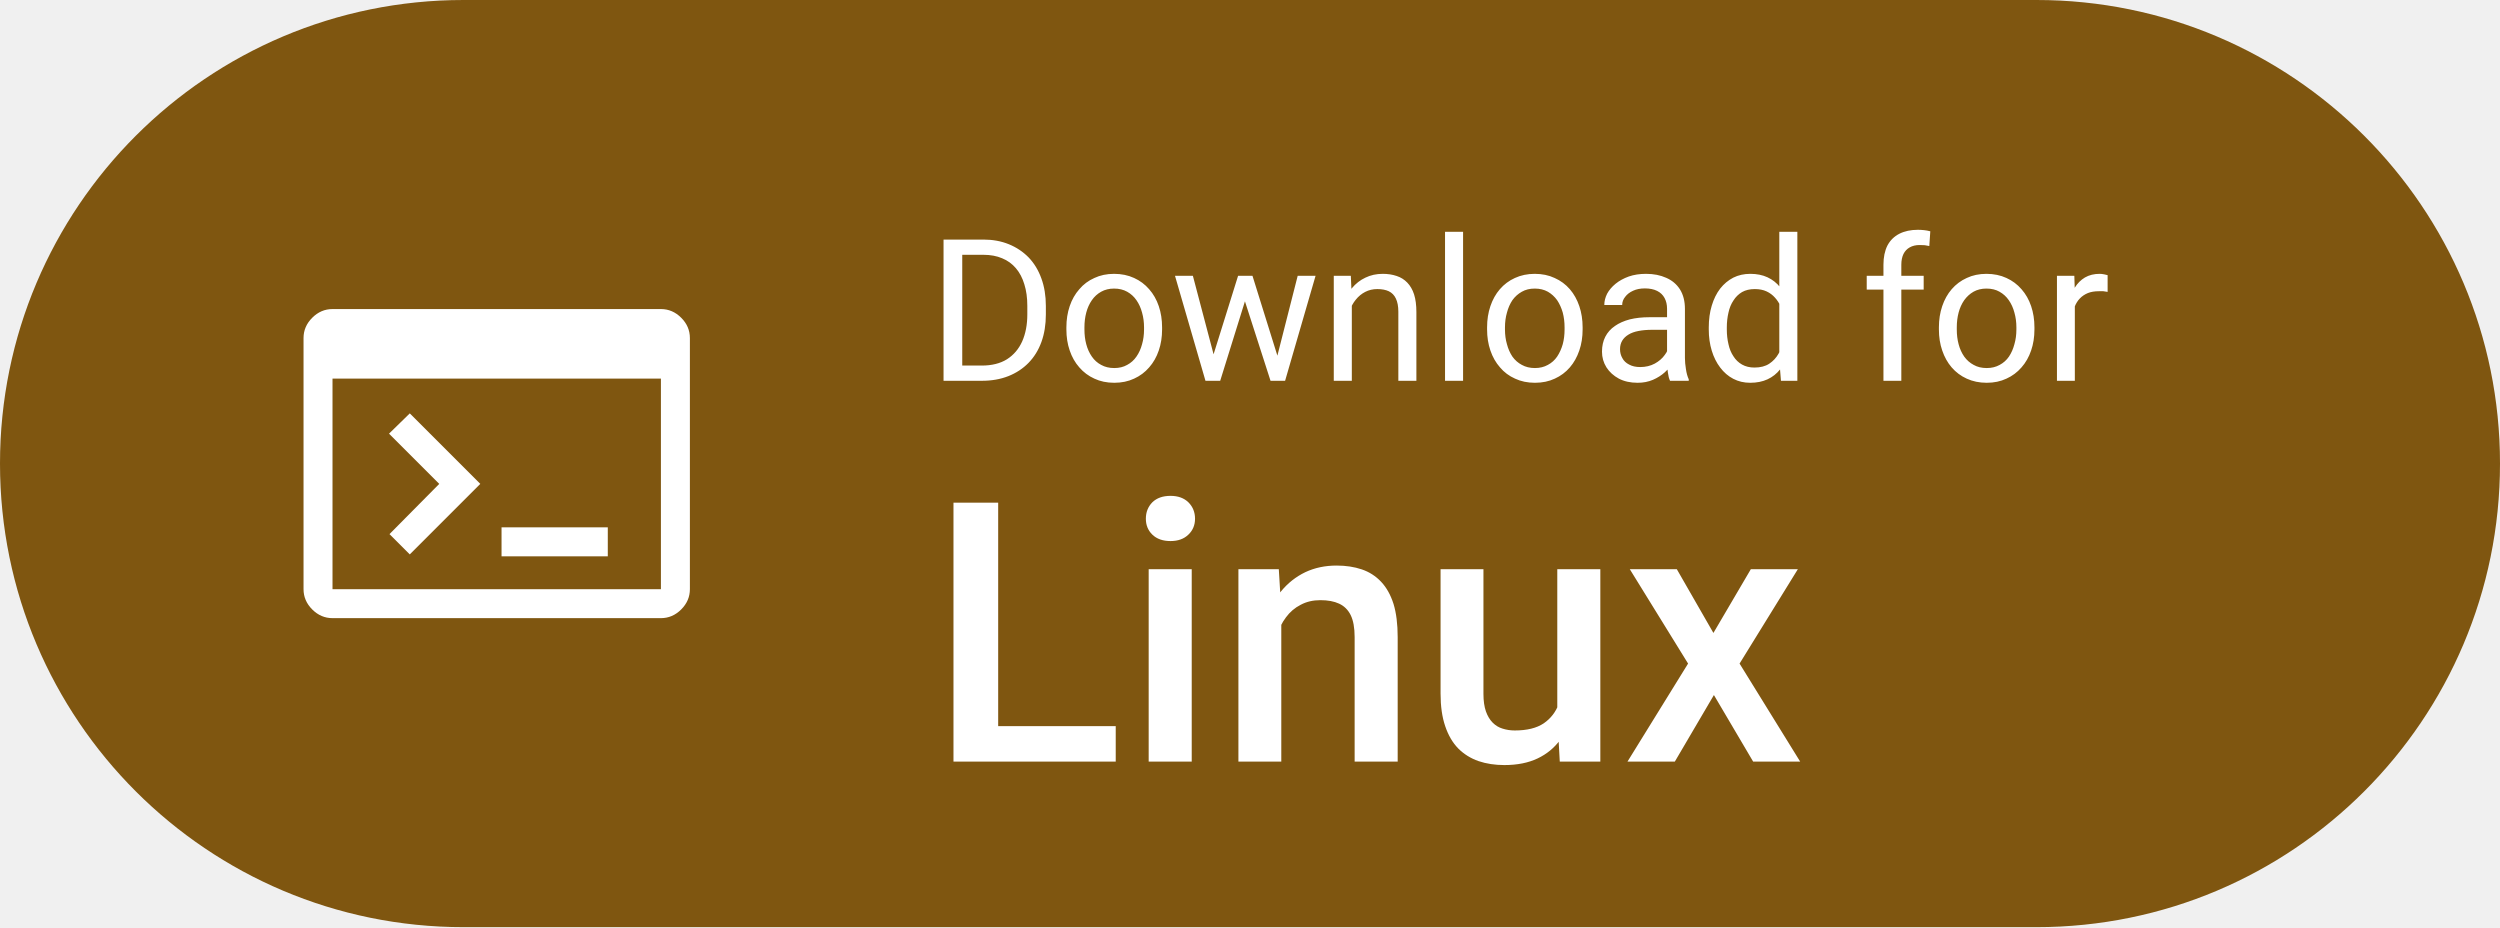
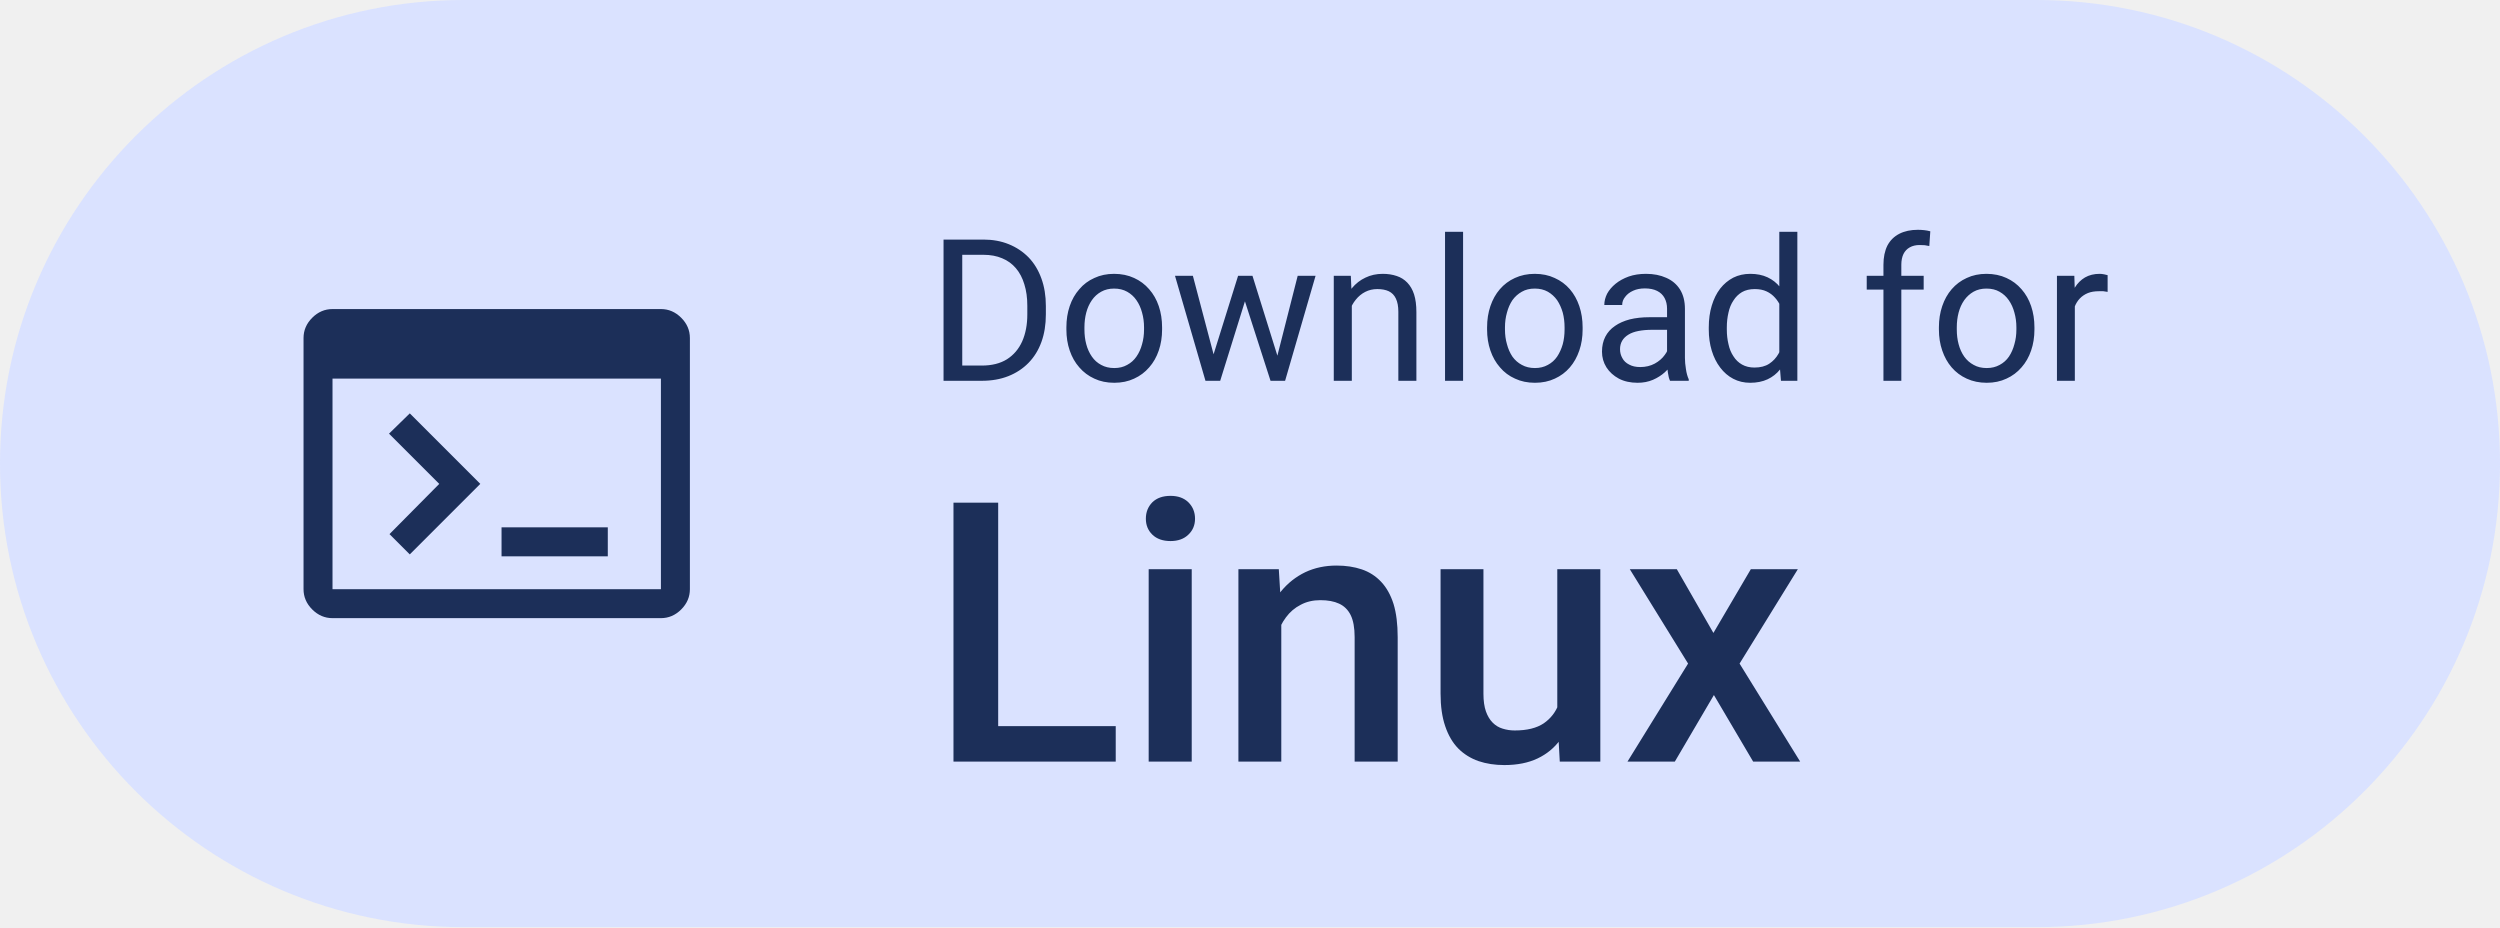
<svg xmlns="http://www.w3.org/2000/svg" width="151" height="56" viewBox="0 0 151 56" role="img">
-   <rect width="151" height="56" rx="28" fill="#7F5610" />
-   <g fill="#FFFFFF">
+   <rect width="151" height="56" rx="28" fill="#DAE2FF" />
+   <g fill="#1C2F59">
    <path transform="translate(16 14) scale(0.02917) translate(0 960)" d="M140-160q-24 0-42-18t-18-42v-520q0-24 18-42t42-18h680q24 0 42 18t18 42v520q0 24-18 42t-42 18H140Zm0-60h680v-436H140v436Zm160-72-42-42 103-104-104-104 43-42 146 146-146 146Zm190 4v-60h220v60H490Z" />
    <path d="M59.3 23H57.52L57.53 22.08H59.3Q60.21 22.08 60.82 21.7Q61.43 21.31 61.74 20.62Q62.05 19.92 62.05 18.99V18.47Q62.05 17.74 61.87 17.17Q61.7 16.6 61.36 16.2Q61.02 15.8 60.53 15.6Q60.04 15.39 59.4 15.39H57.48V14.47H59.4Q60.24 14.47 60.93 14.75Q61.62 15.03 62.13 15.55Q62.63 16.07 62.9 16.82Q63.17 17.56 63.17 18.48V18.99Q63.17 19.92 62.9 20.66Q62.63 21.4 62.12 21.92Q61.61 22.44 60.9 22.72Q60.19 23 59.3 23ZM58.12 14.47V23H56.99V14.47ZM64.41 19.9V19.77Q64.41 19.08 64.61 18.49Q64.81 17.9 65.19 17.47Q65.56 17.03 66.1 16.79Q66.63 16.54 67.29 16.54Q67.96 16.54 68.5 16.79Q69.03 17.03 69.41 17.47Q69.79 17.9 69.99 18.49Q70.19 19.08 70.19 19.77V19.9Q70.19 20.59 69.99 21.17Q69.79 21.76 69.41 22.19Q69.03 22.63 68.5 22.87Q67.97 23.12 67.3 23.12Q66.63 23.12 66.1 22.87Q65.57 22.63 65.19 22.19Q64.81 21.76 64.61 21.17Q64.41 20.59 64.41 19.9ZM65.5 19.77V19.9Q65.5 20.38 65.61 20.79Q65.72 21.21 65.95 21.54Q66.17 21.86 66.51 22.04Q66.85 22.23 67.3 22.23Q67.75 22.23 68.08 22.04Q68.42 21.86 68.64 21.54Q68.87 21.21 68.98 20.79Q69.1 20.38 69.1 19.9V19.77Q69.1 19.3 68.98 18.88Q68.87 18.46 68.64 18.13Q68.42 17.81 68.08 17.62Q67.74 17.43 67.29 17.43Q66.85 17.43 66.51 17.62Q66.17 17.81 65.95 18.13Q65.72 18.46 65.61 18.88Q65.5 19.3 65.5 19.77ZM73.15 21.88 74.78 16.66H75.49L75.35 17.7L73.7 23H73ZM72.05 16.66 73.44 21.93 73.54 23H72.81L70.97 16.66ZM77.05 21.89 78.38 16.66H79.46L77.62 23H76.89ZM75.65 16.66 77.25 21.79 77.43 23H76.74L75.03 17.69L74.89 16.66ZM81.65 18.01V23H80.56V16.66H81.59ZM81.39 19.59 80.94 19.57Q80.94 18.92 81.13 18.37Q81.32 17.81 81.66 17.4Q82 16.99 82.47 16.77Q82.94 16.54 83.52 16.54Q83.98 16.54 84.36 16.67Q84.73 16.79 85 17.07Q85.27 17.35 85.41 17.78Q85.55 18.22 85.55 18.85V23H84.46V18.83Q84.46 18.34 84.31 18.03Q84.17 17.73 83.88 17.59Q83.6 17.46 83.19 17.46Q82.79 17.46 82.46 17.63Q82.13 17.8 81.89 18.1Q81.65 18.39 81.52 18.78Q81.39 19.16 81.39 19.59ZM88.37 14V23H87.28V14ZM89.82 19.9V19.77Q89.82 19.08 90.02 18.49Q90.22 17.9 90.59 17.47Q90.97 17.03 91.5 16.79Q92.04 16.54 92.7 16.54Q93.37 16.54 93.9 16.79Q94.44 17.03 94.82 17.47Q95.19 17.9 95.39 18.49Q95.59 19.08 95.59 19.77V19.9Q95.59 20.59 95.39 21.17Q95.19 21.76 94.82 22.19Q94.44 22.63 93.91 22.87Q93.38 23.12 92.71 23.12Q92.04 23.12 91.51 22.87Q90.97 22.63 90.6 22.19Q90.22 21.76 90.02 21.17Q89.82 20.59 89.82 19.9ZM90.9 19.77V19.9Q90.9 20.38 91.02 20.79Q91.13 21.21 91.35 21.54Q91.58 21.86 91.92 22.04Q92.26 22.23 92.71 22.23Q93.15 22.23 93.49 22.04Q93.83 21.86 94.05 21.54Q94.27 21.21 94.39 20.79Q94.5 20.38 94.5 19.9V19.77Q94.5 19.3 94.39 18.88Q94.27 18.46 94.05 18.13Q93.82 17.81 93.49 17.62Q93.15 17.43 92.7 17.43Q92.25 17.43 91.92 17.62Q91.58 17.81 91.35 18.13Q91.13 18.46 91.02 18.88Q90.9 19.3 90.9 19.77ZM100.69 21.92V18.65Q100.69 18.28 100.54 18Q100.39 17.72 100.09 17.57Q99.79 17.42 99.35 17.42Q98.94 17.42 98.64 17.56Q98.33 17.7 98.16 17.93Q97.98 18.15 97.98 18.42H96.9Q96.9 18.08 97.07 17.74Q97.25 17.41 97.58 17.14Q97.91 16.87 98.38 16.7Q98.84 16.54 99.42 16.54Q100.11 16.54 100.64 16.78Q101.17 17.01 101.47 17.48Q101.77 17.96 101.77 18.66V21.62Q101.77 21.93 101.83 22.29Q101.88 22.65 102 22.91V23H100.87Q100.78 22.81 100.74 22.5Q100.69 22.19 100.69 21.92ZM100.88 19.16 100.89 19.92H99.79Q99.33 19.92 98.97 19.99Q98.6 20.06 98.36 20.21Q98.11 20.36 97.98 20.58Q97.85 20.8 97.85 21.09Q97.85 21.39 97.99 21.63Q98.12 21.88 98.4 22.02Q98.67 22.17 99.07 22.17Q99.56 22.17 99.95 21.96Q100.33 21.75 100.55 21.44Q100.78 21.14 100.79 20.85L101.26 21.37Q101.22 21.62 101.04 21.92Q100.85 22.21 100.55 22.49Q100.25 22.76 99.84 22.94Q99.42 23.12 98.91 23.12Q98.26 23.12 97.78 22.87Q97.3 22.61 97.03 22.19Q96.76 21.76 96.76 21.24Q96.76 20.73 96.96 20.34Q97.16 19.95 97.54 19.69Q97.91 19.43 98.44 19.29Q98.97 19.16 99.62 19.16ZM107.47 21.77V14H108.56V23H107.57ZM103.21 19.9V19.78Q103.21 19.05 103.39 18.46Q103.57 17.86 103.9 17.43Q104.23 17.01 104.69 16.77Q105.15 16.54 105.72 16.54Q106.31 16.54 106.76 16.75Q107.21 16.96 107.52 17.35Q107.84 17.75 108.02 18.31Q108.2 18.86 108.27 19.57V20.11Q108.21 20.8 108.02 21.36Q107.84 21.92 107.52 22.31Q107.21 22.7 106.76 22.91Q106.31 23.12 105.71 23.12Q105.15 23.12 104.69 22.88Q104.23 22.64 103.9 22.2Q103.57 21.77 103.39 21.18Q103.21 20.59 103.21 19.9ZM104.3 19.78V19.9Q104.3 20.38 104.4 20.79Q104.49 21.21 104.7 21.52Q104.9 21.84 105.22 22.02Q105.54 22.2 105.97 22.2Q106.51 22.2 106.86 21.97Q107.21 21.74 107.42 21.37Q107.63 20.99 107.75 20.55V19.14Q107.68 18.82 107.55 18.51Q107.42 18.21 107.21 17.98Q107 17.74 106.7 17.6Q106.4 17.46 105.99 17.46Q105.54 17.46 105.22 17.64Q104.9 17.83 104.7 18.15Q104.49 18.46 104.4 18.88Q104.3 19.3 104.3 19.78ZM114.84 23H113.76V15.99Q113.76 15.31 114 14.83Q114.25 14.36 114.72 14.12Q115.19 13.88 115.84 13.88Q116.02 13.88 116.21 13.9Q116.4 13.92 116.59 13.97L116.53 14.86Q116.4 14.83 116.25 14.81Q116.09 14.8 115.94 14.8Q115.6 14.8 115.35 14.94Q115.1 15.08 114.97 15.34Q114.84 15.61 114.84 15.99ZM116.19 16.66V17.49H112.75V16.66ZM117.11 19.9V19.77Q117.11 19.08 117.31 18.49Q117.51 17.9 117.88 17.47Q118.26 17.03 118.79 16.79Q119.32 16.54 119.98 16.54Q120.65 16.54 121.19 16.79Q121.72 17.03 122.1 17.47Q122.48 17.9 122.68 18.49Q122.88 19.08 122.88 19.77V19.9Q122.88 20.59 122.68 21.17Q122.48 21.76 122.1 22.19Q121.72 22.63 121.19 22.87Q120.66 23.12 120 23.12Q119.33 23.12 118.79 22.87Q118.26 22.63 117.88 22.19Q117.51 21.76 117.31 21.17Q117.11 20.59 117.11 19.9ZM118.19 19.77V19.9Q118.19 20.38 118.3 20.79Q118.41 21.21 118.64 21.54Q118.87 21.86 119.21 22.04Q119.54 22.23 120 22.23Q120.44 22.23 120.78 22.04Q121.12 21.86 121.34 21.54Q121.56 21.21 121.67 20.79Q121.79 20.38 121.79 19.9V19.77Q121.79 19.3 121.67 18.88Q121.56 18.46 121.33 18.13Q121.11 17.81 120.77 17.62Q120.44 17.43 119.98 17.43Q119.54 17.43 119.2 17.62Q118.87 17.81 118.64 18.13Q118.41 18.46 118.3 18.88Q118.19 19.3 118.19 19.77ZM125.32 17.66V23H124.24V16.66H125.29ZM127.3 16.62 127.3 17.63Q127.16 17.6 127.04 17.59Q126.92 17.59 126.77 17.59Q126.39 17.59 126.11 17.7Q125.82 17.82 125.62 18.03Q125.42 18.24 125.31 18.53Q125.19 18.82 125.16 19.17L124.85 19.34Q124.85 18.77 124.97 18.27Q125.08 17.76 125.32 17.37Q125.56 16.98 125.93 16.76Q126.31 16.54 126.82 16.54Q126.94 16.54 127.09 16.57Q127.24 16.6 127.3 16.62Z" />
    <path d="M67.39 43.86V46H59.53V43.86ZM60.29 30.36V46H57.59V30.36ZM71.98 34.38V46H69.38V34.38ZM69.21 31.33Q69.21 30.74 69.6 30.34Q70 29.95 70.7 29.95Q71.38 29.95 71.78 30.34Q72.18 30.74 72.18 31.33Q72.18 31.91 71.78 32.29Q71.38 32.68 70.7 32.68Q70 32.68 69.6 32.29Q69.21 31.91 69.21 31.33ZM77.39 36.86V46H74.8V34.38H77.24ZM76.93 39.76 76.09 39.75Q76.1 38.51 76.44 37.48Q76.78 36.45 77.38 35.71Q77.99 34.97 78.84 34.56Q79.69 34.16 80.73 34.16Q81.57 34.16 82.25 34.39Q82.93 34.62 83.42 35.14Q83.91 35.66 84.17 36.48Q84.42 37.3 84.42 38.49V46H81.82V38.48Q81.82 37.64 81.58 37.15Q81.34 36.67 80.88 36.46Q80.43 36.25 79.75 36.25Q79.08 36.25 78.56 36.53Q78.03 36.8 77.67 37.29Q77.31 37.77 77.12 38.41Q76.93 39.04 76.93 39.76ZM94.06 43.26V34.38H96.66V46H94.21ZM94.42 40.84 95.29 40.82Q95.29 41.99 95.04 42.98Q94.78 43.96 94.24 44.68Q93.71 45.41 92.87 45.81Q92.03 46.21 90.86 46.21Q90.01 46.21 89.3 45.97Q88.59 45.72 88.08 45.21Q87.57 44.69 87.29 43.86Q87.01 43.04 87.01 41.89V34.38H89.6V41.91Q89.6 42.54 89.75 42.97Q89.9 43.39 90.16 43.65Q90.42 43.91 90.76 44.01Q91.11 44.12 91.49 44.12Q92.6 44.12 93.24 43.69Q93.88 43.25 94.15 42.51Q94.42 41.77 94.42 40.84ZM101.28 34.38 103.49 38.23 105.75 34.38H108.59L105.07 40.08L108.73 46H105.89L103.52 41.98L101.16 46H98.3L101.96 40.08L98.44 34.38Z" />
  </g>
</svg>
